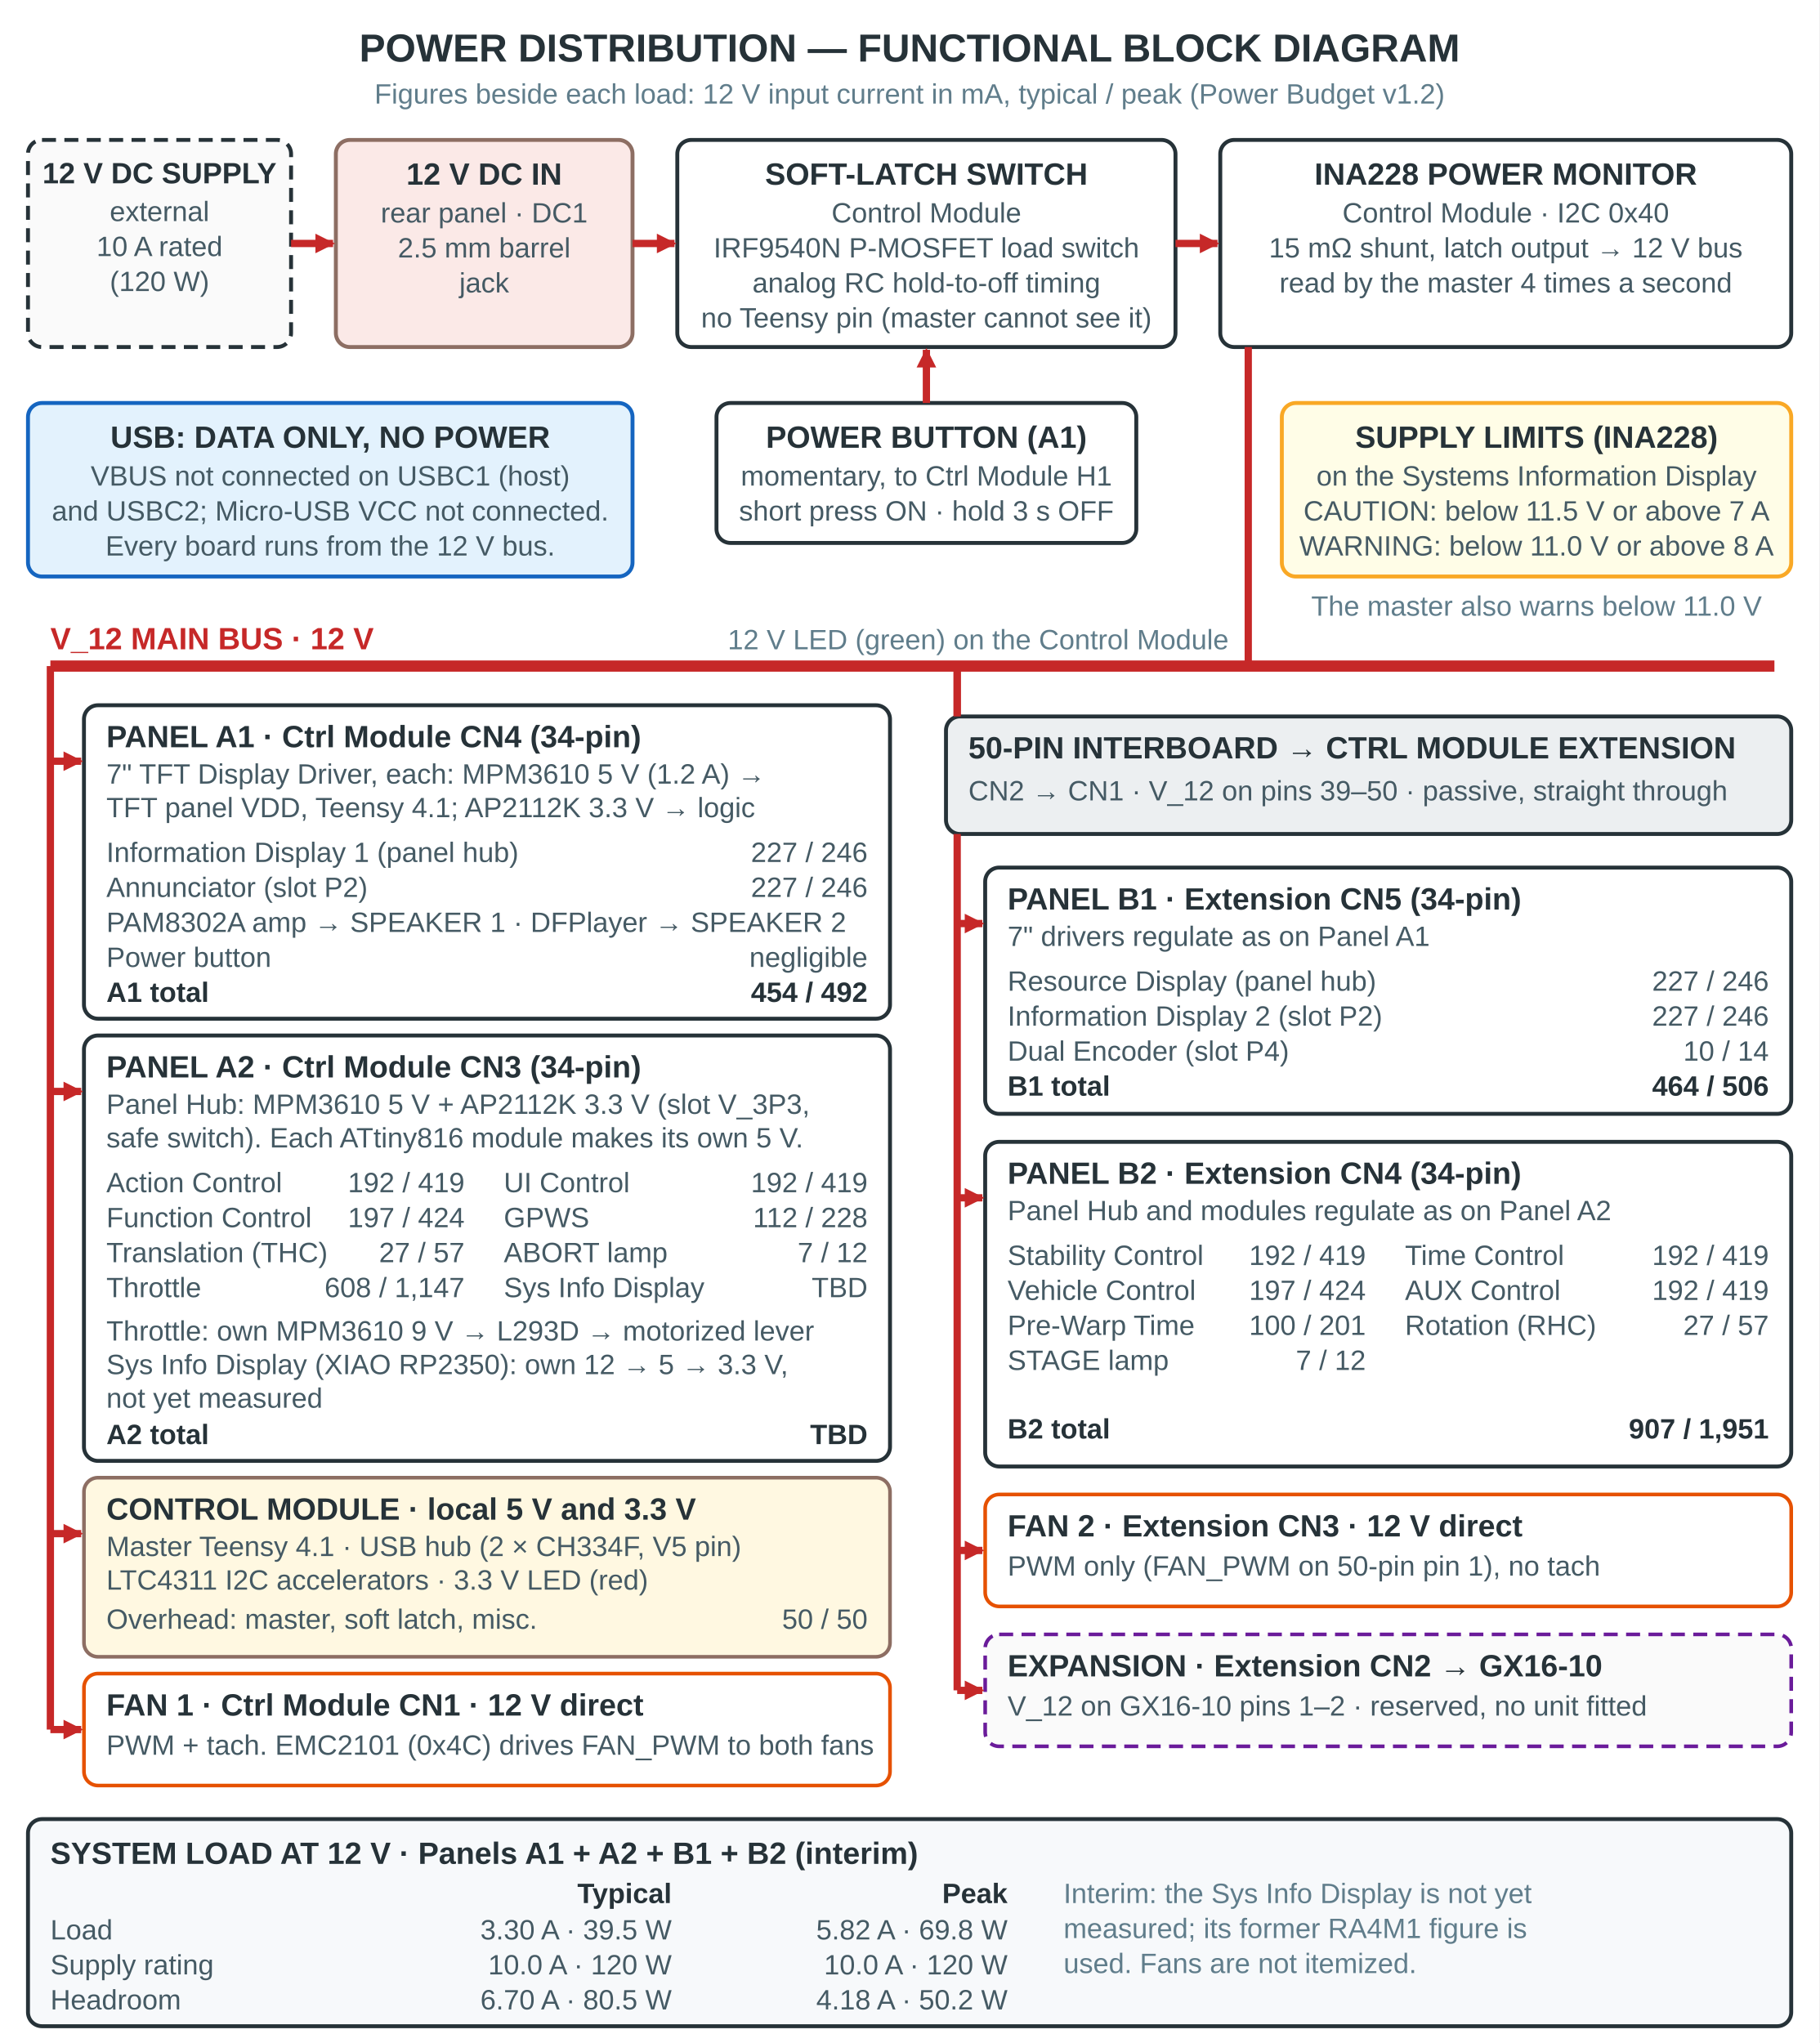
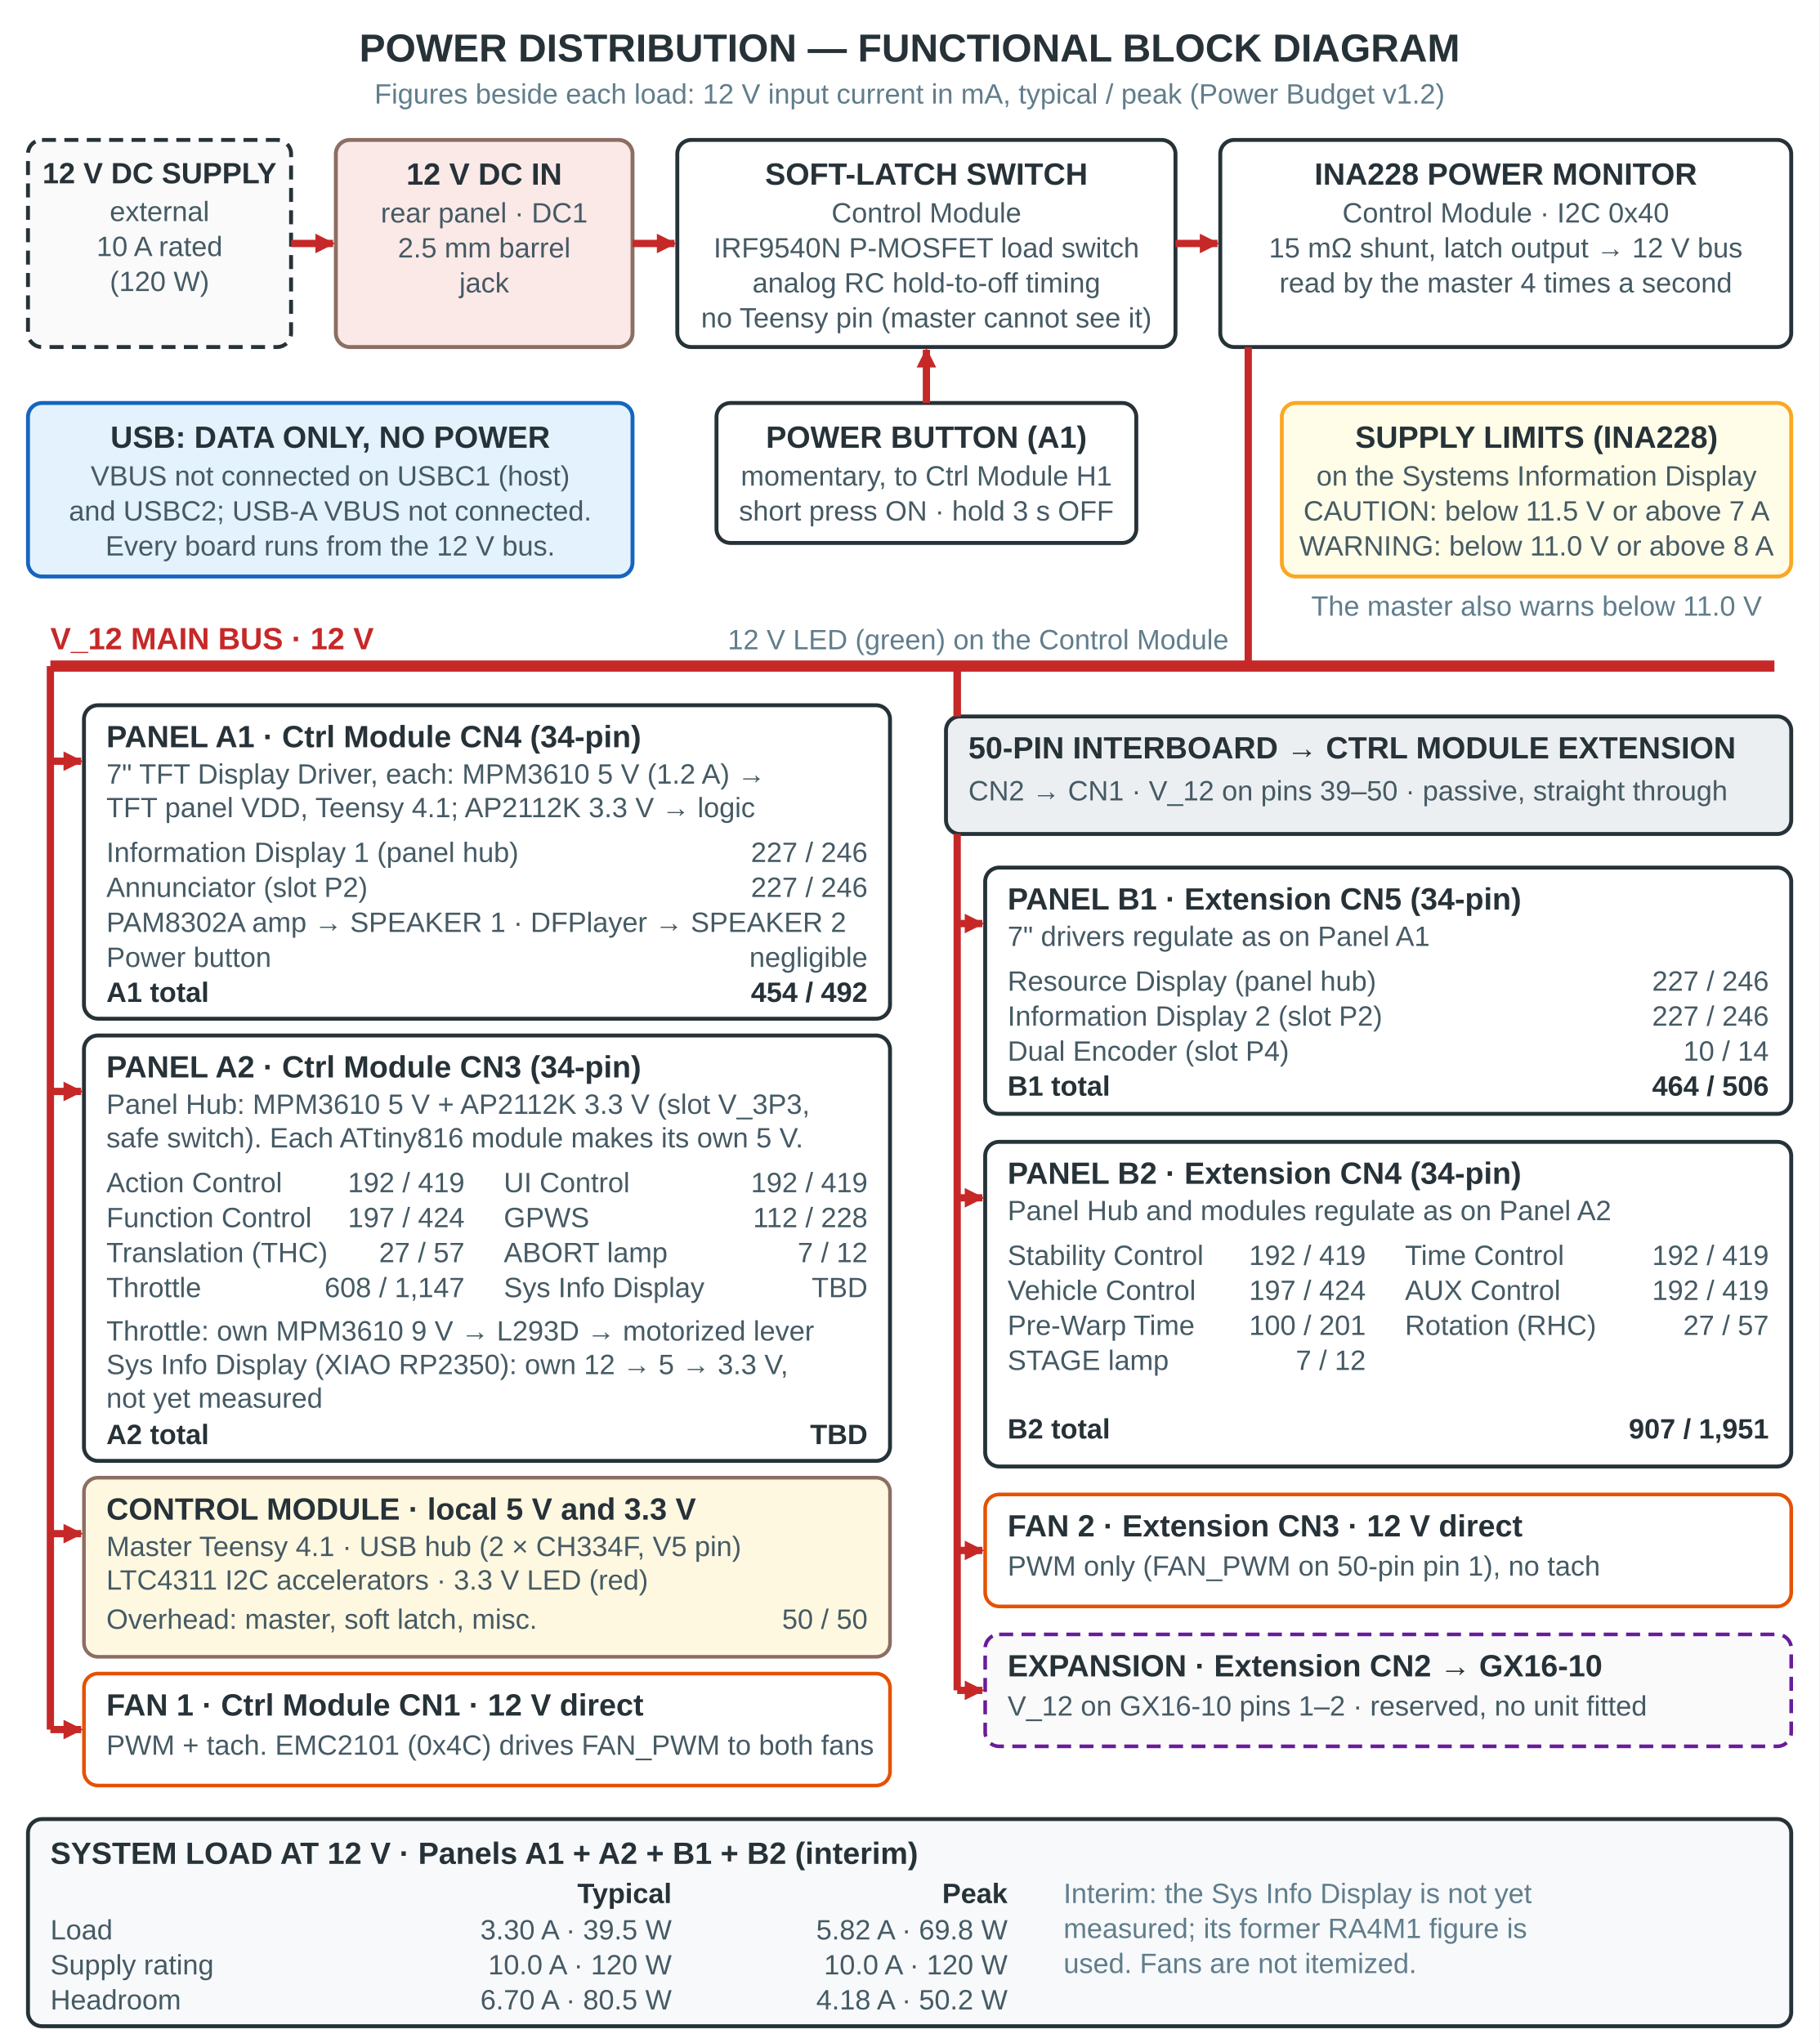
<svg xmlns="http://www.w3.org/2000/svg" width="650" height="730" viewBox="0 0 650 730" font-family="Liberation Sans, Arial, Helvetica, sans-serif">
  <defs>
    <marker id="ahk" viewBox="0 0 10 10" refX="9" refY="5" markerWidth="7" markerHeight="7" markerUnits="userSpaceOnUse" orient="auto">
      <path d="M0,0 L10,5 L0,10 z" fill="#263238" />
    </marker>
    <marker id="ahr" viewBox="0 0 10 10" refX="9" refY="5" markerWidth="7" markerHeight="7" markerUnits="userSpaceOnUse" orient="auto">
      <path d="M0,0 L10,5 L0,10 z" fill="#c62828" />
    </marker>
    <marker id="ahb" viewBox="0 0 10 10" refX="9" refY="5" markerWidth="7" markerHeight="7" markerUnits="userSpaceOnUse" orient="auto">
      <path d="M0,0 L10,5 L0,10 z" fill="#1565c0" />
    </marker>
    <marker id="ahp" viewBox="0 0 10 10" refX="9" refY="5" markerWidth="7" markerHeight="7" markerUnits="userSpaceOnUse" orient="auto">
      <path d="M0,0 L10,5 L0,10 z" fill="#6a1b9a" />
    </marker>
    <marker id="aht" viewBox="0 0 10 10" refX="9" refY="5" markerWidth="7" markerHeight="7" markerUnits="userSpaceOnUse" orient="auto">
      <path d="M0,0 L10,5 L0,10 z" fill="#00838f" />
    </marker>
    <marker id="ahg" viewBox="0 0 10 10" refX="9" refY="5" markerWidth="7" markerHeight="7" markerUnits="userSpaceOnUse" orient="auto">
      <path d="M0,0 L10,5 L0,10 z" fill="#2e7d32" />
    </marker>
  </defs>
  <rect width="100%" height="100%" fill="#ffffff" />
  <text x="325.0" y="22.0" font-size="14" font-weight="bold" text-anchor="middle" fill="#263238">POWER DISTRIBUTION — FUNCTIONAL BLOCK DIAGRAM</text>
  <text x="325.0" y="37.0" font-size="10" font-weight="normal" text-anchor="middle" fill="#607d8b">Figures beside each load: 12 V input current in mA, typical / peak (Power Budget v1.2)</text>
  <rect x="10.0" y="50.0" width="94.0" height="74.0" rx="5" fill="#fafafa" stroke="#263238" stroke-width="1.4" stroke-dasharray="5 3" />
  <text x="57.0" y="65.5" font-size="10.5" font-weight="bold" text-anchor="middle" fill="#263238">12 V DC SUPPLY</text>
  <text x="57.0" y="79.0" font-size="10" font-weight="normal" text-anchor="middle" fill="#455a64">external</text>
  <text x="57.0" y="91.5" font-size="10" font-weight="normal" text-anchor="middle" fill="#455a64">10 A rated</text>
  <text x="57.0" y="104.0" font-size="10" font-weight="normal" text-anchor="middle" fill="#455a64">(120 W)</text>
  <rect x="120.0" y="50.0" width="106.0" height="74.0" rx="5" fill="#fbe9e7" stroke="#8d6e63" stroke-width="1.4" />
  <text x="173.0" y="66.0" font-size="11" font-weight="bold" text-anchor="middle" fill="#263238">12 V DC IN</text>
  <text x="173.0" y="79.5" font-size="10" font-weight="normal" text-anchor="middle" fill="#455a64">rear panel · DC1</text>
  <text x="173.0" y="92.0" font-size="10" font-weight="normal" text-anchor="middle" fill="#455a64">2.5 mm barrel</text>
  <text x="173.0" y="104.5" font-size="10" font-weight="normal" text-anchor="middle" fill="#455a64">jack</text>
  <rect x="242.0" y="50.0" width="178.0" height="74.0" rx="5" fill="#ffffff" stroke="#263238" stroke-width="1.4" />
  <text x="331.0" y="66.0" font-size="11" font-weight="bold" text-anchor="middle" fill="#263238">SOFT-LATCH SWITCH</text>
  <text x="331.0" y="79.5" font-size="10" font-weight="normal" text-anchor="middle" fill="#455a64">Control Module</text>
  <text x="331.0" y="92.0" font-size="10" font-weight="normal" text-anchor="middle" fill="#455a64">IRF9540N P-MOSFET load switch</text>
  <text x="331.0" y="104.5" font-size="10" font-weight="normal" text-anchor="middle" fill="#455a64">analog RC hold-to-off timing</text>
  <text x="331.0" y="117.0" font-size="10" font-weight="normal" text-anchor="middle" fill="#455a64">no Teensy pin (master cannot see it)</text>
  <rect x="436.0" y="50.0" width="204.0" height="74.0" rx="5" fill="#ffffff" stroke="#263238" stroke-width="1.4" />
  <text x="538.0" y="66.0" font-size="11" font-weight="bold" text-anchor="middle" fill="#263238">INA228 POWER MONITOR</text>
  <text x="538.0" y="79.5" font-size="10" font-weight="normal" text-anchor="middle" fill="#455a64">Control Module · I2C 0x40</text>
  <text x="538.0" y="92.0" font-size="10" font-weight="normal" text-anchor="middle" fill="#455a64">15 mΩ shunt, latch output → 12 V bus</text>
  <text x="538.0" y="104.5" font-size="10" font-weight="normal" text-anchor="middle" fill="#455a64">read by the master 4 times a second</text>
  <polyline points="104.0,87.0 119.0,87.0" fill="none" stroke="#c62828" stroke-width="2.6" stroke-linejoin="round" marker-end="url(#ahr)" />
  <polyline points="226.0,87.0 241.0,87.0" fill="none" stroke="#c62828" stroke-width="2.6" stroke-linejoin="round" marker-end="url(#ahr)" />
  <polyline points="420.0,87.0 435.0,87.0" fill="none" stroke="#c62828" stroke-width="2.6" stroke-linejoin="round" marker-end="url(#ahr)" />
  <rect x="256.0" y="144.0" width="150.0" height="50.0" rx="5" fill="#ffffff" stroke="#263238" stroke-width="1.4" />
  <text x="331.0" y="160.0" font-size="11" font-weight="bold" text-anchor="middle" fill="#263238">POWER BUTTON (A1)</text>
  <text x="331.0" y="173.5" font-size="10" font-weight="normal" text-anchor="middle" fill="#455a64">momentary, to Ctrl Module H1</text>
  <text x="331.0" y="186.0" font-size="10" font-weight="normal" text-anchor="middle" fill="#455a64">short press ON · hold 3 s OFF</text>
  <polyline points="331.0,144.0 331.0,125.0" fill="none" stroke="#c62828" stroke-width="2.6" stroke-linejoin="round" marker-end="url(#ahr)" />
  <rect x="458.0" y="144.0" width="182.0" height="62.0" rx="5" fill="#fffde7" stroke="#f9a825" stroke-width="1.4" />
  <text x="549.0" y="160.0" font-size="11" font-weight="bold" text-anchor="middle" fill="#263238">SUPPLY LIMITS (INA228)</text>
  <text x="549.0" y="173.5" font-size="10" font-weight="normal" text-anchor="middle" fill="#455a64">on the Systems Information Display</text>
  <text x="549.0" y="186.0" font-size="10" font-weight="normal" text-anchor="middle" fill="#455a64">CAUTION: below 11.5 V or above 7 A</text>
  <text x="549.0" y="198.5" font-size="10" font-weight="normal" text-anchor="middle" fill="#455a64">WARNING: below 11.0 V or above 8 A</text>
  <text x="549.0" y="220.0" font-size="10" font-weight="normal" text-anchor="middle" fill="#607d8b">The master also warns below 11.0 V</text>
  <rect x="10.0" y="144.0" width="216.0" height="62.0" rx="5" fill="#e3f2fd" stroke="#1565c0" stroke-width="1.4" />
  <text x="118.0" y="160.0" font-size="11" font-weight="bold" text-anchor="middle" fill="#263238">USB: DATA ONLY, NO POWER</text>
  <text x="118.0" y="173.5" font-size="10" font-weight="normal" text-anchor="middle" fill="#455a64">VBUS not connected on USBC1 (host)</text>
-   <text x="118.0" y="186.0" font-size="10" font-weight="normal" text-anchor="middle" fill="#455a64">and USBC2; Micro-USB VCC not connected.</text>
+   <text x="118.0" y="186.0" font-size="10" font-weight="normal" text-anchor="middle" fill="#455a64">and USBC2; USB-A VBUS not connected.</text>
  <text x="118.0" y="198.5" font-size="10" font-weight="normal" text-anchor="middle" fill="#455a64">Every board runs from the 12 V bus.</text>
  <polyline points="446.0,124.0 446.0,238.0" fill="none" stroke="#c62828" stroke-width="2.6" stroke-linejoin="round" />
  <polyline points="18.0,238.0 634.0,238.0" fill="none" stroke="#c62828" stroke-width="4.0" stroke-linejoin="round" />
  <text x="18.0" y="232.0" font-size="11" font-weight="bold" text-anchor="start" fill="#c62828">V_12 MAIN BUS · 12 V</text>
  <text x="260.0" y="232.0" font-size="10" font-weight="normal" text-anchor="start" fill="#607d8b">12 V LED (green) on the Control Module</text>
  <rect x="30.0" y="252.0" width="288.0" height="112.0" rx="5" fill="#ffffff" stroke="#263238" stroke-width="1.4" />
  <text x="38.0" y="267.0" font-size="11" font-weight="bold" text-anchor="start" fill="#263238">PANEL A1 · Ctrl Module CN4 (34-pin)</text>
  <text x="38.0" y="280.0" font-size="10" font-weight="normal" text-anchor="start" fill="#455a64">7" TFT Display Driver, each: MPM3610 5 V (1.2 A) →</text>
  <text x="38.0" y="292.0" font-size="10" font-weight="normal" text-anchor="start" fill="#455a64">TFT panel VDD, Teensy 4.1; AP2112K 3.3 V → logic</text>
  <text x="38.0" y="308.0" font-size="10" font-weight="normal" text-anchor="start" fill="#455a64">Information Display 1 (panel hub)</text>
  <text x="310.0" y="308.0" font-size="10" font-weight="normal" text-anchor="end" fill="#455a64">227 / 246</text>
  <text x="38.0" y="320.5" font-size="10" font-weight="normal" text-anchor="start" fill="#455a64">Annunciator (slot P2)</text>
  <text x="310.0" y="320.5" font-size="10" font-weight="normal" text-anchor="end" fill="#455a64">227 / 246</text>
  <text x="38.0" y="333.0" font-size="10" font-weight="normal" text-anchor="start" fill="#455a64">  PAM8302A amp → SPEAKER 1 · DFPlayer → SPEAKER 2</text>
  <text x="38.0" y="345.5" font-size="10" font-weight="normal" text-anchor="start" fill="#455a64">Power button</text>
  <text x="310.0" y="345.5" font-size="10" font-weight="normal" text-anchor="end" fill="#455a64">negligible</text>
  <text x="38.0" y="358.0" font-size="10" font-weight="bold" text-anchor="start" fill="#263238">A1 total</text>
  <text x="310.0" y="358.0" font-size="10" font-weight="bold" text-anchor="end" fill="#263238">454 / 492</text>
  <polyline points="18.0,272.0 29.0,272.0" fill="none" stroke="#c62828" stroke-width="2.6" stroke-linejoin="round" marker-end="url(#ahr)" />
  <rect x="30.0" y="370.0" width="288.0" height="152.0" rx="5" fill="#ffffff" stroke="#263238" stroke-width="1.4" />
  <text x="38.0" y="385.0" font-size="11" font-weight="bold" text-anchor="start" fill="#263238">PANEL A2 · Ctrl Module CN3 (34-pin)</text>
  <text x="38.0" y="398.0" font-size="10" font-weight="normal" text-anchor="start" fill="#455a64">Panel Hub: MPM3610 5 V + AP2112K 3.3 V (slot V_3P3,</text>
  <text x="38.0" y="410.0" font-size="10" font-weight="normal" text-anchor="start" fill="#455a64">safe switch). Each ATtiny816 module makes its own 5 V.</text>
  <text x="38.0" y="426.0" font-size="10" font-weight="normal" text-anchor="start" fill="#455a64">Action Control</text>
  <text x="166.0" y="426.0" font-size="10" font-weight="normal" text-anchor="end" fill="#455a64">192 / 419</text>
  <text x="180.0" y="426.0" font-size="10" font-weight="normal" text-anchor="start" fill="#455a64">UI Control</text>
  <text x="310.0" y="426.0" font-size="10" font-weight="normal" text-anchor="end" fill="#455a64">192 / 419</text>
  <text x="38.0" y="438.5" font-size="10" font-weight="normal" text-anchor="start" fill="#455a64">Function Control</text>
  <text x="166.0" y="438.5" font-size="10" font-weight="normal" text-anchor="end" fill="#455a64">197 / 424</text>
  <text x="180.0" y="438.5" font-size="10" font-weight="normal" text-anchor="start" fill="#455a64">GPWS</text>
  <text x="310.0" y="438.5" font-size="10" font-weight="normal" text-anchor="end" fill="#455a64">112 / 228</text>
  <text x="38.0" y="451.0" font-size="10" font-weight="normal" text-anchor="start" fill="#455a64">Translation (THC)</text>
  <text x="166.0" y="451.0" font-size="10" font-weight="normal" text-anchor="end" fill="#455a64">27 / 57</text>
  <text x="180.0" y="451.0" font-size="10" font-weight="normal" text-anchor="start" fill="#455a64">ABORT lamp</text>
  <text x="310.0" y="451.0" font-size="10" font-weight="normal" text-anchor="end" fill="#455a64">7 / 12</text>
  <text x="38.0" y="463.5" font-size="10" font-weight="normal" text-anchor="start" fill="#455a64">Throttle</text>
  <text x="166.0" y="463.5" font-size="10" font-weight="normal" text-anchor="end" fill="#455a64">608 / 1,147</text>
  <text x="180.0" y="463.5" font-size="10" font-weight="normal" text-anchor="start" fill="#455a64">Sys Info Display</text>
  <text x="310.0" y="463.5" font-size="10" font-weight="normal" text-anchor="end" fill="#455a64">TBD</text>
  <text x="38.0" y="479.0" font-size="10" font-weight="normal" text-anchor="start" fill="#455a64">Throttle: own MPM3610 9 V → L293D → motorized lever</text>
  <text x="38.0" y="491.0" font-size="10" font-weight="normal" text-anchor="start" fill="#455a64">Sys Info Display (XIAO RP2350): own 12 → 5 → 3.3 V,</text>
  <text x="38.0" y="503.0" font-size="10" font-weight="normal" text-anchor="start" fill="#455a64">not yet measured</text>
  <text x="38.0" y="516.0" font-size="10" font-weight="bold" text-anchor="start" fill="#263238">A2 total</text>
  <text x="310.0" y="516.0" font-size="10" font-weight="bold" text-anchor="end" fill="#263238">TBD</text>
  <polyline points="18.0,390.0 29.0,390.0" fill="none" stroke="#c62828" stroke-width="2.6" stroke-linejoin="round" marker-end="url(#ahr)" />
  <rect x="30.0" y="528.0" width="288.0" height="64.0" rx="5" fill="#fff8e1" stroke="#8d6e63" stroke-width="1.3" />
  <text x="38.0" y="543.0" font-size="11" font-weight="bold" text-anchor="start" fill="#263238">CONTROL MODULE · local 5 V and 3.3 V</text>
  <text x="38.0" y="556.0" font-size="10" font-weight="normal" text-anchor="start" fill="#455a64">Master Teensy 4.1 · USB hub (2 × CH334F, V5 pin)</text>
  <text x="38.0" y="568.0" font-size="10" font-weight="normal" text-anchor="start" fill="#455a64">LTC4311 I2C accelerators · 3.3 V LED (red)</text>
  <text x="38.0" y="582.0" font-size="10" font-weight="normal" text-anchor="start" fill="#455a64">Overhead: master, soft latch, misc.</text>
  <text x="310.0" y="582.0" font-size="10" font-weight="normal" text-anchor="end" fill="#455a64">50 / 50</text>
  <polyline points="18.0,548.0 29.0,548.0" fill="none" stroke="#c62828" stroke-width="2.6" stroke-linejoin="round" marker-end="url(#ahr)" />
  <rect x="30.0" y="598.0" width="288.0" height="40.0" rx="5" fill="#ffffff" stroke="#e65100" stroke-width="1.3" />
  <text x="38.0" y="613.0" font-size="11" font-weight="bold" text-anchor="start" fill="#263238">FAN 1 · Ctrl Module CN1 · 12 V direct</text>
  <text x="38.0" y="627.0" font-size="10" font-weight="normal" text-anchor="start" fill="#455a64">PWM + tach. EMC2101 (0x4C) drives FAN_PWM to both fans</text>
  <polyline points="18.0,618.0 29.0,618.0" fill="none" stroke="#c62828" stroke-width="2.6" stroke-linejoin="round" marker-end="url(#ahr)" />
  <polyline points="18.0,238.0 18.0,618.0" fill="none" stroke="#c62828" stroke-width="2.6" stroke-linejoin="round" />
  <polyline points="342.0,238.0 342.0,256.0" fill="none" stroke="#c62828" stroke-width="2.6" stroke-linejoin="round" />
  <rect x="338.0" y="256.0" width="302.0" height="42.0" rx="5" fill="#eceff1" stroke="#263238" stroke-width="1.4" />
  <text x="346.0" y="271.0" font-size="11" font-weight="bold" text-anchor="start" fill="#263238">50-PIN INTERBOARD → CTRL MODULE EXTENSION</text>
  <text x="346.0" y="286.0" font-size="10" font-weight="normal" text-anchor="start" fill="#455a64">CN2 → CN1 · V_12 on pins 39–50 · passive, straight through</text>
  <rect x="352.0" y="310.0" width="288.0" height="88.0" rx="5" fill="#ffffff" stroke="#263238" stroke-width="1.4" />
  <text x="360.0" y="325.0" font-size="11" font-weight="bold" text-anchor="start" fill="#263238">PANEL B1 · Extension CN5 (34-pin)</text>
  <text x="360.0" y="338.0" font-size="10" font-weight="normal" text-anchor="start" fill="#455a64">7" drivers regulate as on Panel A1</text>
  <text x="360.0" y="354.0" font-size="10" font-weight="normal" text-anchor="start" fill="#455a64">Resource Display (panel hub)</text>
  <text x="632.0" y="354.0" font-size="10" font-weight="normal" text-anchor="end" fill="#455a64">227 / 246</text>
  <text x="360.0" y="366.5" font-size="10" font-weight="normal" text-anchor="start" fill="#455a64">Information Display 2 (slot P2)</text>
  <text x="632.0" y="366.5" font-size="10" font-weight="normal" text-anchor="end" fill="#455a64">227 / 246</text>
  <text x="360.0" y="379.0" font-size="10" font-weight="normal" text-anchor="start" fill="#455a64">Dual Encoder (slot P4)</text>
  <text x="632.0" y="379.0" font-size="10" font-weight="normal" text-anchor="end" fill="#455a64">10 / 14</text>
  <text x="360.0" y="391.5" font-size="10" font-weight="bold" text-anchor="start" fill="#263238">B1 total</text>
  <text x="632.0" y="391.5" font-size="10" font-weight="bold" text-anchor="end" fill="#263238">464 / 506</text>
  <polyline points="342.0,330.0 351.0,330.0" fill="none" stroke="#c62828" stroke-width="2.6" stroke-linejoin="round" marker-end="url(#ahr)" />
  <rect x="352.0" y="408.0" width="288.0" height="116.0" rx="5" fill="#ffffff" stroke="#263238" stroke-width="1.4" />
  <text x="360.0" y="423.0" font-size="11" font-weight="bold" text-anchor="start" fill="#263238">PANEL B2 · Extension CN4 (34-pin)</text>
  <text x="360.0" y="436.0" font-size="10" font-weight="normal" text-anchor="start" fill="#455a64">Panel Hub and modules regulate as on Panel A2</text>
  <text x="360.0" y="452.0" font-size="10" font-weight="normal" text-anchor="start" fill="#455a64">Stability Control</text>
  <text x="488.0" y="452.0" font-size="10" font-weight="normal" text-anchor="end" fill="#455a64">192 / 419</text>
  <text x="502.0" y="452.0" font-size="10" font-weight="normal" text-anchor="start" fill="#455a64">Time Control</text>
  <text x="632.0" y="452.0" font-size="10" font-weight="normal" text-anchor="end" fill="#455a64">192 / 419</text>
  <text x="360.0" y="464.5" font-size="10" font-weight="normal" text-anchor="start" fill="#455a64">Vehicle Control</text>
  <text x="488.0" y="464.5" font-size="10" font-weight="normal" text-anchor="end" fill="#455a64">197 / 424</text>
  <text x="502.0" y="464.5" font-size="10" font-weight="normal" text-anchor="start" fill="#455a64">AUX Control</text>
  <text x="632.0" y="464.5" font-size="10" font-weight="normal" text-anchor="end" fill="#455a64">192 / 419</text>
  <text x="360.0" y="477.0" font-size="10" font-weight="normal" text-anchor="start" fill="#455a64">Pre-Warp Time</text>
  <text x="488.0" y="477.0" font-size="10" font-weight="normal" text-anchor="end" fill="#455a64">100 / 201</text>
  <text x="502.0" y="477.0" font-size="10" font-weight="normal" text-anchor="start" fill="#455a64">Rotation (RHC)</text>
  <text x="632.0" y="477.0" font-size="10" font-weight="normal" text-anchor="end" fill="#455a64">27 / 57</text>
  <text x="360.0" y="489.5" font-size="10" font-weight="normal" text-anchor="start" fill="#455a64">STAGE lamp</text>
  <text x="488.0" y="489.5" font-size="10" font-weight="normal" text-anchor="end" fill="#455a64">7 / 12</text>
  <text x="360.0" y="514.0" font-size="10" font-weight="bold" text-anchor="start" fill="#263238">B2 total</text>
  <text x="632.0" y="514.0" font-size="10" font-weight="bold" text-anchor="end" fill="#263238">907 / 1,951</text>
  <polyline points="342.0,428.0 351.0,428.0" fill="none" stroke="#c62828" stroke-width="2.6" stroke-linejoin="round" marker-end="url(#ahr)" />
  <rect x="352.0" y="534.0" width="288.0" height="40.0" rx="5" fill="#ffffff" stroke="#e65100" stroke-width="1.3" />
  <text x="360.0" y="549.0" font-size="11" font-weight="bold" text-anchor="start" fill="#263238">FAN 2 · Extension CN3 · 12 V direct</text>
  <text x="360.0" y="563.0" font-size="10" font-weight="normal" text-anchor="start" fill="#455a64">PWM only (FAN_PWM on 50-pin pin 1), no tach</text>
  <polyline points="342.0,554.0 351.0,554.0" fill="none" stroke="#c62828" stroke-width="2.6" stroke-linejoin="round" marker-end="url(#ahr)" />
  <rect x="352.0" y="584.0" width="288.0" height="40.0" rx="5" fill="#fafafa" stroke="#6a1b9a" stroke-width="1.3" stroke-dasharray="5 3" />
  <text x="360.0" y="599.0" font-size="11" font-weight="bold" text-anchor="start" fill="#263238">EXPANSION · Extension CN2 → GX16-10</text>
  <text x="360.0" y="613.0" font-size="10" font-weight="normal" text-anchor="start" fill="#455a64">V_12 on GX16-10 pins 1–2 · reserved, no unit fitted</text>
  <polyline points="342.0,604.0 351.0,604.0" fill="none" stroke="#c62828" stroke-width="2.6" stroke-linejoin="round" marker-end="url(#ahr)" />
  <polyline points="342.0,298.0 342.0,604.0" fill="none" stroke="#c62828" stroke-width="2.6" stroke-linejoin="round" />
  <polyline points="342.0,238.0 342.0,256.0" fill="none" stroke="#c62828" stroke-width="2.6" stroke-linejoin="round" />
  <rect x="10.0" y="650.0" width="630.0" height="74.0" rx="5" fill="#f7f9fb" stroke="#263238" stroke-width="1.4" />
  <text x="18.0" y="666.0" font-size="11" font-weight="bold" text-anchor="start" fill="#263238">SYSTEM LOAD AT 12 V · Panels A1 + A2 + B1 + B2 (interim)</text>
  <text x="240.0" y="680.0" font-size="10" font-weight="bold" text-anchor="end" fill="#263238">Typical</text>
  <text x="360.0" y="680.0" font-size="10" font-weight="bold" text-anchor="end" fill="#263238">Peak</text>
  <text x="18.0" y="693.0" font-size="10" font-weight="normal" text-anchor="start" fill="#455a64">Load</text>
  <text x="240.0" y="693.0" font-size="10" font-weight="normal" text-anchor="end" fill="#455a64">3.30 A · 39.5 W</text>
  <text x="360.0" y="693.0" font-size="10" font-weight="normal" text-anchor="end" fill="#455a64">5.82 A · 69.8 W</text>
  <text x="18.0" y="705.5" font-size="10" font-weight="normal" text-anchor="start" fill="#455a64">Supply rating</text>
  <text x="240.0" y="705.5" font-size="10" font-weight="normal" text-anchor="end" fill="#455a64">10.0 A · 120 W</text>
  <text x="360.0" y="705.5" font-size="10" font-weight="normal" text-anchor="end" fill="#455a64">10.0 A · 120 W</text>
  <text x="18.0" y="718.0" font-size="10" font-weight="normal" text-anchor="start" fill="#455a64">Headroom</text>
  <text x="240.0" y="718.0" font-size="10" font-weight="normal" text-anchor="end" fill="#455a64">6.70 A · 80.5 W</text>
  <text x="360.0" y="718.0" font-size="10" font-weight="normal" text-anchor="end" fill="#455a64">4.18 A · 50.2 W</text>
  <text x="380.0" y="680.0" font-size="10" font-weight="normal" text-anchor="start" fill="#607d8b">Interim: the Sys Info Display is not yet</text>
  <text x="380.0" y="692.5" font-size="10" font-weight="normal" text-anchor="start" fill="#607d8b">measured; its former RA4M1 figure is</text>
  <text x="380.0" y="705.0" font-size="10" font-weight="normal" text-anchor="start" fill="#607d8b">used. Fans are not itemized.</text>
</svg>
